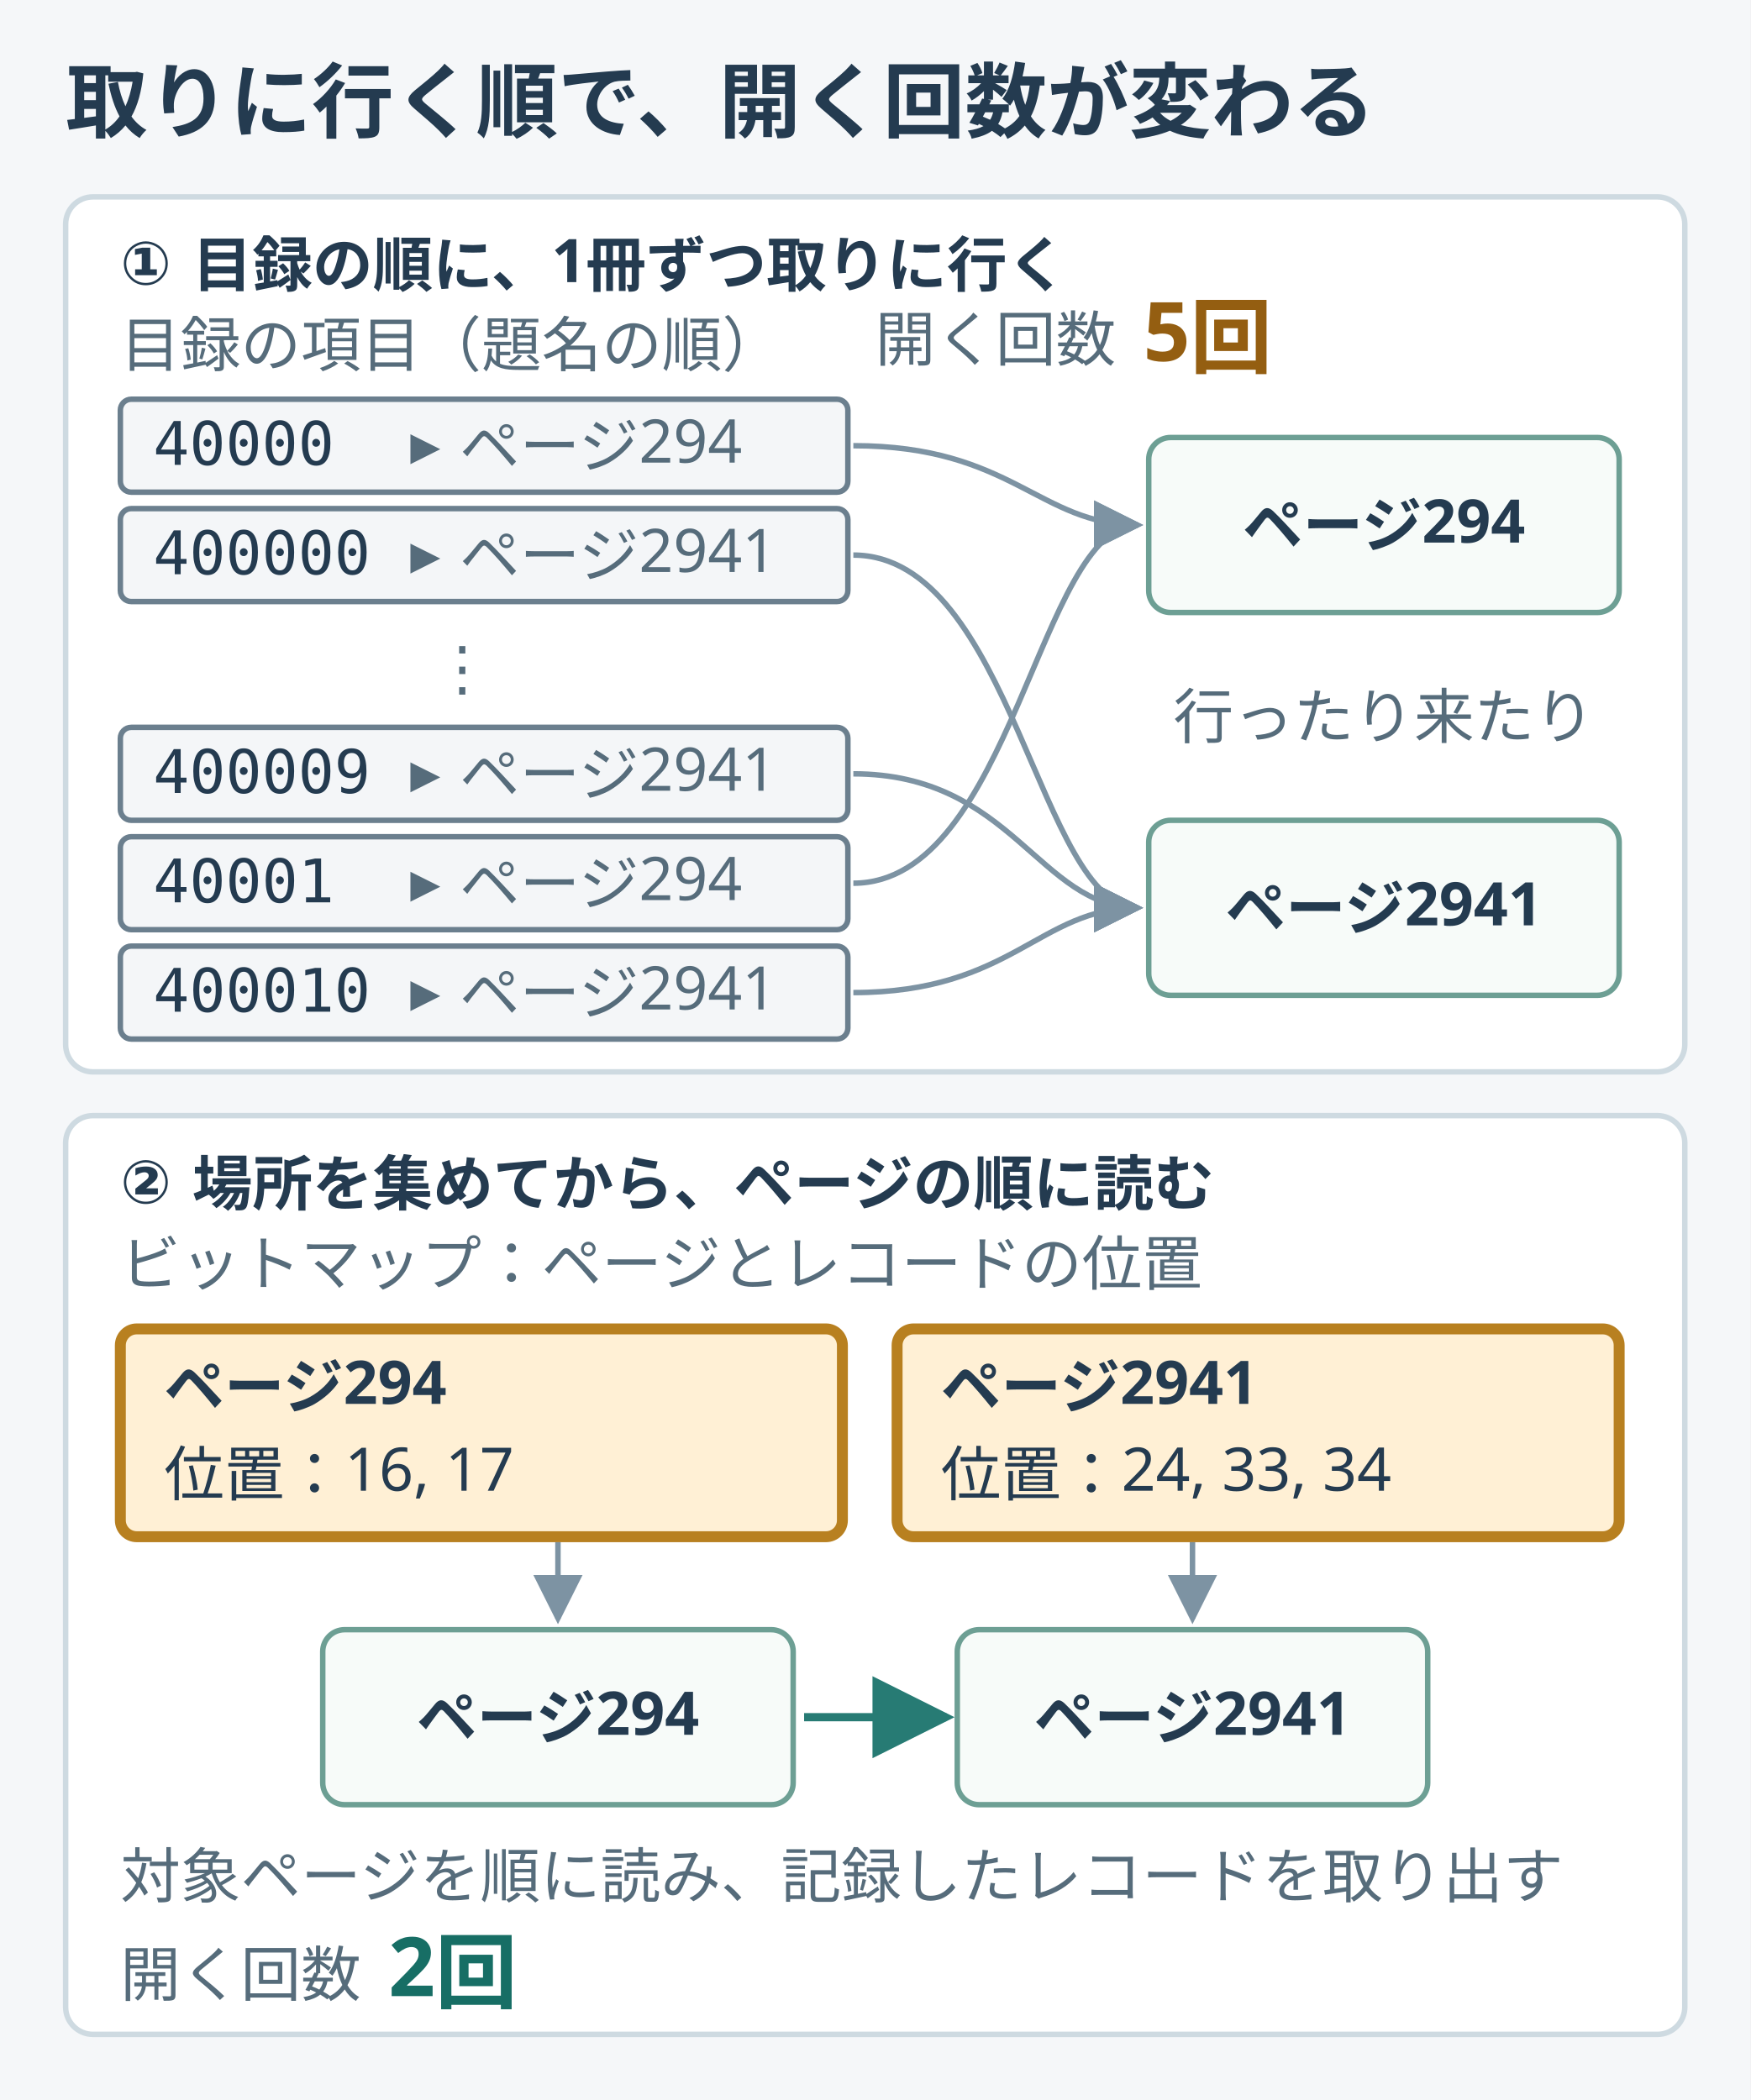
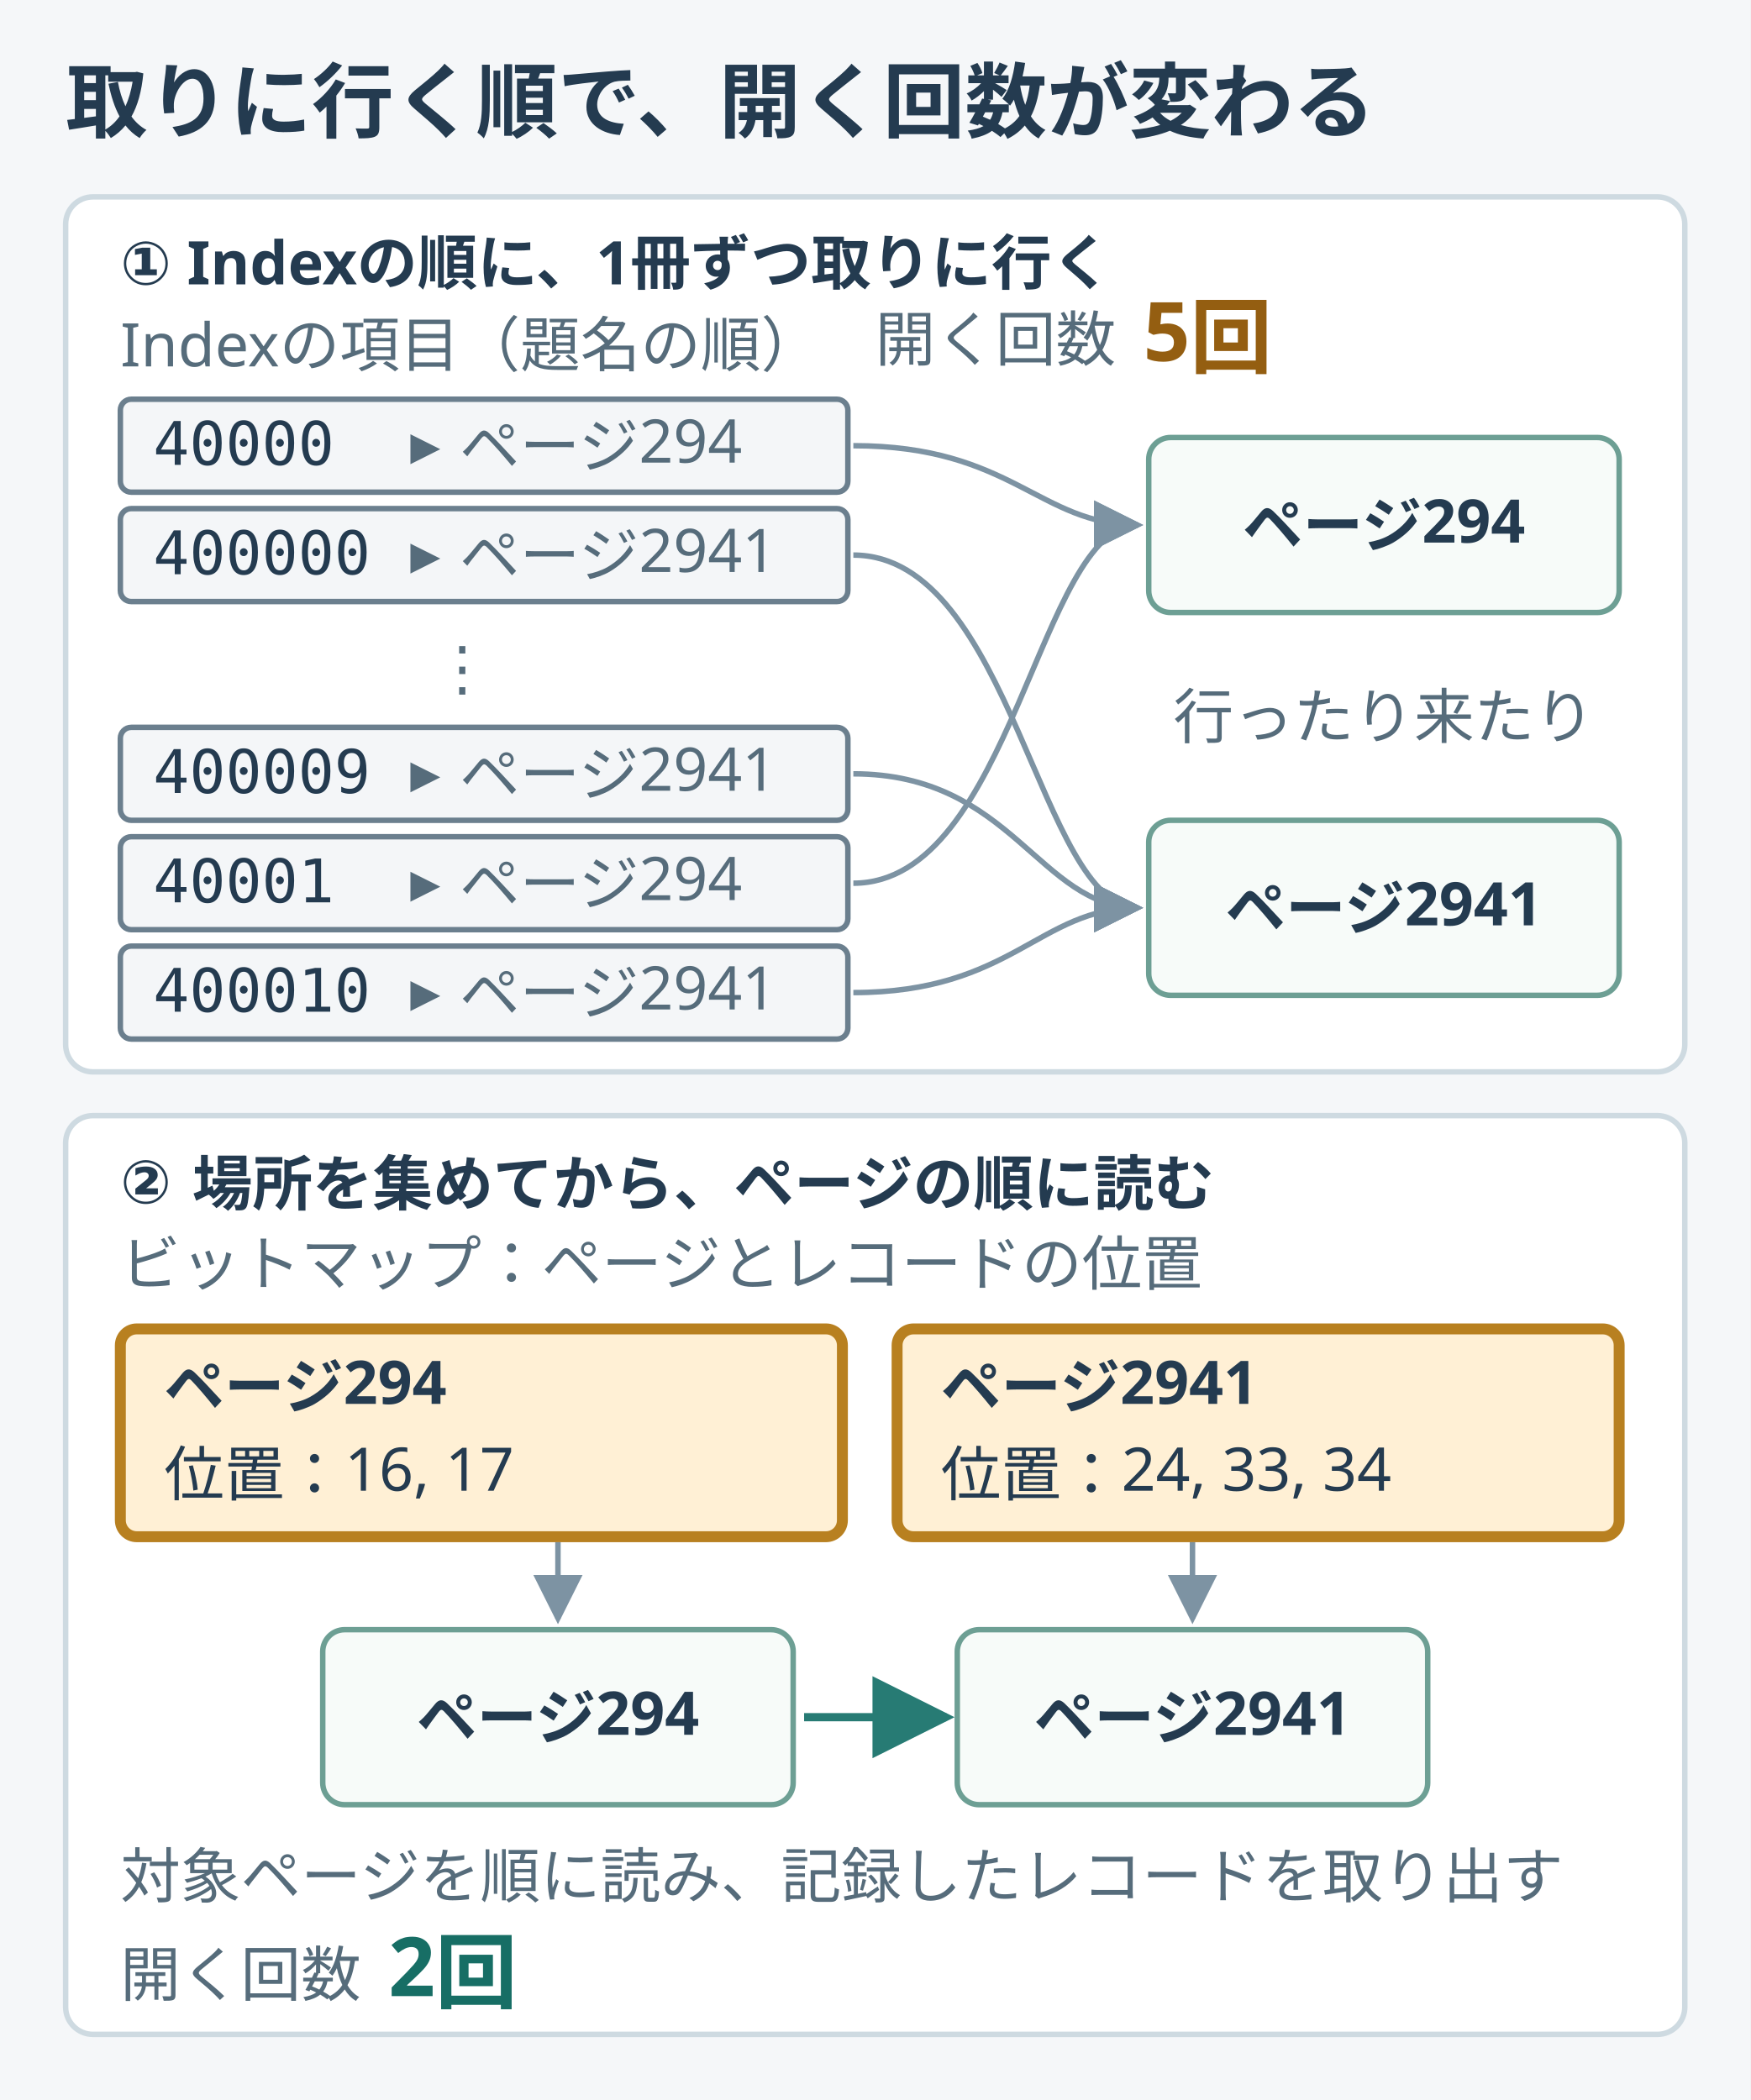
<svg xmlns="http://www.w3.org/2000/svg" width="640" height="768" viewBox="0 0 640 768" role="img" aria-labelledby="title">
  <defs>
    <marker id="flow" markerWidth="10" markerHeight="10" refX="9" refY="5" orient="auto">
      <path d="M0 0L10 5L0 10z" fill="#277b74" />
    </marker>
    <marker id="req" markerWidth="10" markerHeight="10" refX="9" refY="5" orient="auto">
      <path d="M0 0L10 5L0 10" fill="none" stroke="#945e11" stroke-width="2" />
    </marker>
    <marker id="ref" markerWidth="9" markerHeight="9" refX="8" refY="4.5" orient="auto">
      <path d="M0 0L9 4.5L0 9z" fill="#7d93a3" />
    </marker>
  </defs>
  <style>
text{font-family:"Hiragino Sans","Noto Sans JP",sans-serif;font-size:24px;fill:#243b50}
.h{font-size:30px;font-weight:700}.b{font-weight:700}.s{font-size:22px}.m{font-size:22px;fill:#566c7b}
.mono{font-family:ui-monospace,Menlo,monospace;font-size:22px}.tag{font-size:22px;font-weight:700;fill:#fff}
.teal{fill:#176e65}.brown{fill:#945e11}.real{fill:#176e65}
.panel{fill:#fff;stroke:#cedae1;stroke-width:2}.node{fill:#ecf2f8;stroke:#56738a;stroke-width:2}
.row{fill:#fff;stroke:#448b7c;stroke-width:2}.match{fill:#fff;stroke:#176e65;stroke-width:4}
.page{fill:#f7fbf9;stroke:#6d9f94;stroke-width:2}.ipage{fill:#f4f6f8;stroke:#6b7f8e;stroke-width:2}
.band{fill:#d5dde3;stroke:#92a7b5;stroke-width:2}.skip{fill:none;stroke:#b5c2cc;stroke-width:2;stroke-dasharray:6 5}
.hot{fill:#fff0d5;stroke:#b88020;stroke-width:4}.ghost{fill:#f5f7f9;stroke:#b5c2cc;stroke-width:2;stroke-dasharray:6 5}
.flow{fill:none;stroke:#277b74;stroke-width:3;marker-end:url(#flow)}.req{fill:none;stroke:#945e11;stroke-width:3;stroke-dasharray:8 6;marker-end:url(#req)}
.ref{fill:none;stroke:#7d93a3;stroke-width:2;marker-end:url(#ref)}.step{fill:#fff;stroke:#243b50;stroke-width:2.5}
.spine{fill:#e9f3f4;stroke:#243b50;stroke-width:1.5}
.work{fill:#fff;stroke:#56738a;stroke-width:2;stroke-dasharray:8 5}.val{fill:#dcefe8;stroke:#448b7c;stroke-width:2}.buffer{fill:#eaf6f1;stroke:#6d9f94;stroke-width:2}
.route{fill:#f4f6f8;stroke:#243b50;stroke-width:3}.leader{fill:none;stroke:#56738a;stroke-width:2}
  </style>
  <rect width="640" height="768" fill="#f5f7f9" />
  <text x="24" y="48" class="h">取りに行く順で、開く回数が変わる</text>
  <g id="step-1">
    <rect x="24" y="72" width="592" height="320" rx="10" class="panel" />
-     <text x="44" y="104" class="s b">① 目録の順に、1冊ずつ取りに行く</text>
-     <text x="44" y="134" class="m">目録の項目（題名の順）</text>
+     <text x="44" y="104" class="s b">① Indexの順に、1冊ずつ取りに行く</text>
+     <text x="44" y="134" class="m">Indexの項目（題名の順）</text>
    <g id="index-items">
      <rect x="44" y="146" width="266" height="34" rx="4" class="ipage" />
      <text x="56" y="170" class="mono">40000</text>
      <text x="150" y="170" class="m">▸ ページ294</text>
      <rect x="44" y="186" width="266" height="34" rx="4" class="ipage" />
      <text x="56" y="210" class="mono">400000</text>
      <text x="150" y="210" class="m">▸ ページ2941</text>
      <text x="169" y="252" text-anchor="middle" class="m">⋮</text>
      <rect x="44" y="266" width="266" height="34" rx="4" class="ipage" />
      <text x="56" y="290" class="mono">400009</text>
      <text x="150" y="290" class="m">▸ ページ2941</text>
      <rect x="44" y="306" width="266" height="34" rx="4" class="ipage" />
      <text x="56" y="330" class="mono">40001</text>
      <text x="150" y="330" class="m">▸ ページ294</text>
      <rect x="44" y="346" width="266" height="34" rx="4" class="ipage" />
      <text x="56" y="370" class="mono">400010</text>
      <text x="150" y="370" class="m">▸ ページ2941</text>
    </g>
    <g id="pages-1">
      <rect x="420" y="160" width="172" height="64" rx="8" class="page" />
      <text x="506" y="200" text-anchor="middle" class="s b">ページ294</text>
      <rect x="420" y="300" width="172" height="64" rx="8" class="page" />
      <text x="506" y="340" text-anchor="middle" class="s b">ページ2941</text>
    </g>
    <g id="visits-1">
      <path d="M312 163 C370 163 380 192 416 192" class="ref" />
      <path d="M312 203 C370 203 380 332 416 332" class="ref" />
      <path d="M312 283 C370 283 380 332 416 332" class="ref" />
      <path d="M312 323 C370 323 380 192 416 192" class="ref" />
      <path d="M312 363 C370 363 380 332 416 332" class="ref" />
    </g>
    <text x="320" y="132" class="m">開く回数</text>
    <text x="418" y="132" class="h brown">5回</text>
    <text x="506" y="270" text-anchor="middle" class="m">行ったり来たり</text>
  </g>
  <g id="step-2">
    <rect x="24" y="408" width="592" height="336" rx="10" class="panel" />
    <text x="44" y="440" class="s b">② 場所を集めてから、ページの順に読む</text>
    <text x="44" y="470" class="m">ビットマップ：ページとレコードの位置</text>
    <g id="bitmap">
      <rect x="44" y="486" width="264" height="76" rx="6" class="hot" />
      <text x="60" y="515" class="s b">ページ294</text>
      <text x="60" y="547" class="s">位置：16, 17</text>
      <rect x="328" y="486" width="264" height="76" rx="6" class="hot" />
      <text x="344" y="515" class="s b">ページ2941</text>
      <text x="344" y="547" class="s">位置：24, 33, 34</text>
    </g>
    <g id="pages-2">
      <rect x="118" y="596" width="172" height="64" rx="8" class="page" />
      <text x="204" y="636" text-anchor="middle" class="s b">ページ294</text>
      <rect x="350" y="596" width="172" height="64" rx="8" class="page" />
      <text x="436" y="636" text-anchor="middle" class="s b">ページ2941</text>
    </g>
    <g id="visits-2">
      <path d="M204 564 V592" class="ref" />
      <path d="M436 564 V592" class="ref" />
      <path d="M294 628 H346" class="flow" />
    </g>
    <text x="44" y="694" class="m">対象ページを順に読み、記録したレコードを取り出す</text>
    <text x="44" y="730" class="m">開く回数</text>
    <text x="142" y="730" class="h teal">2回</text>
  </g>
</svg>
